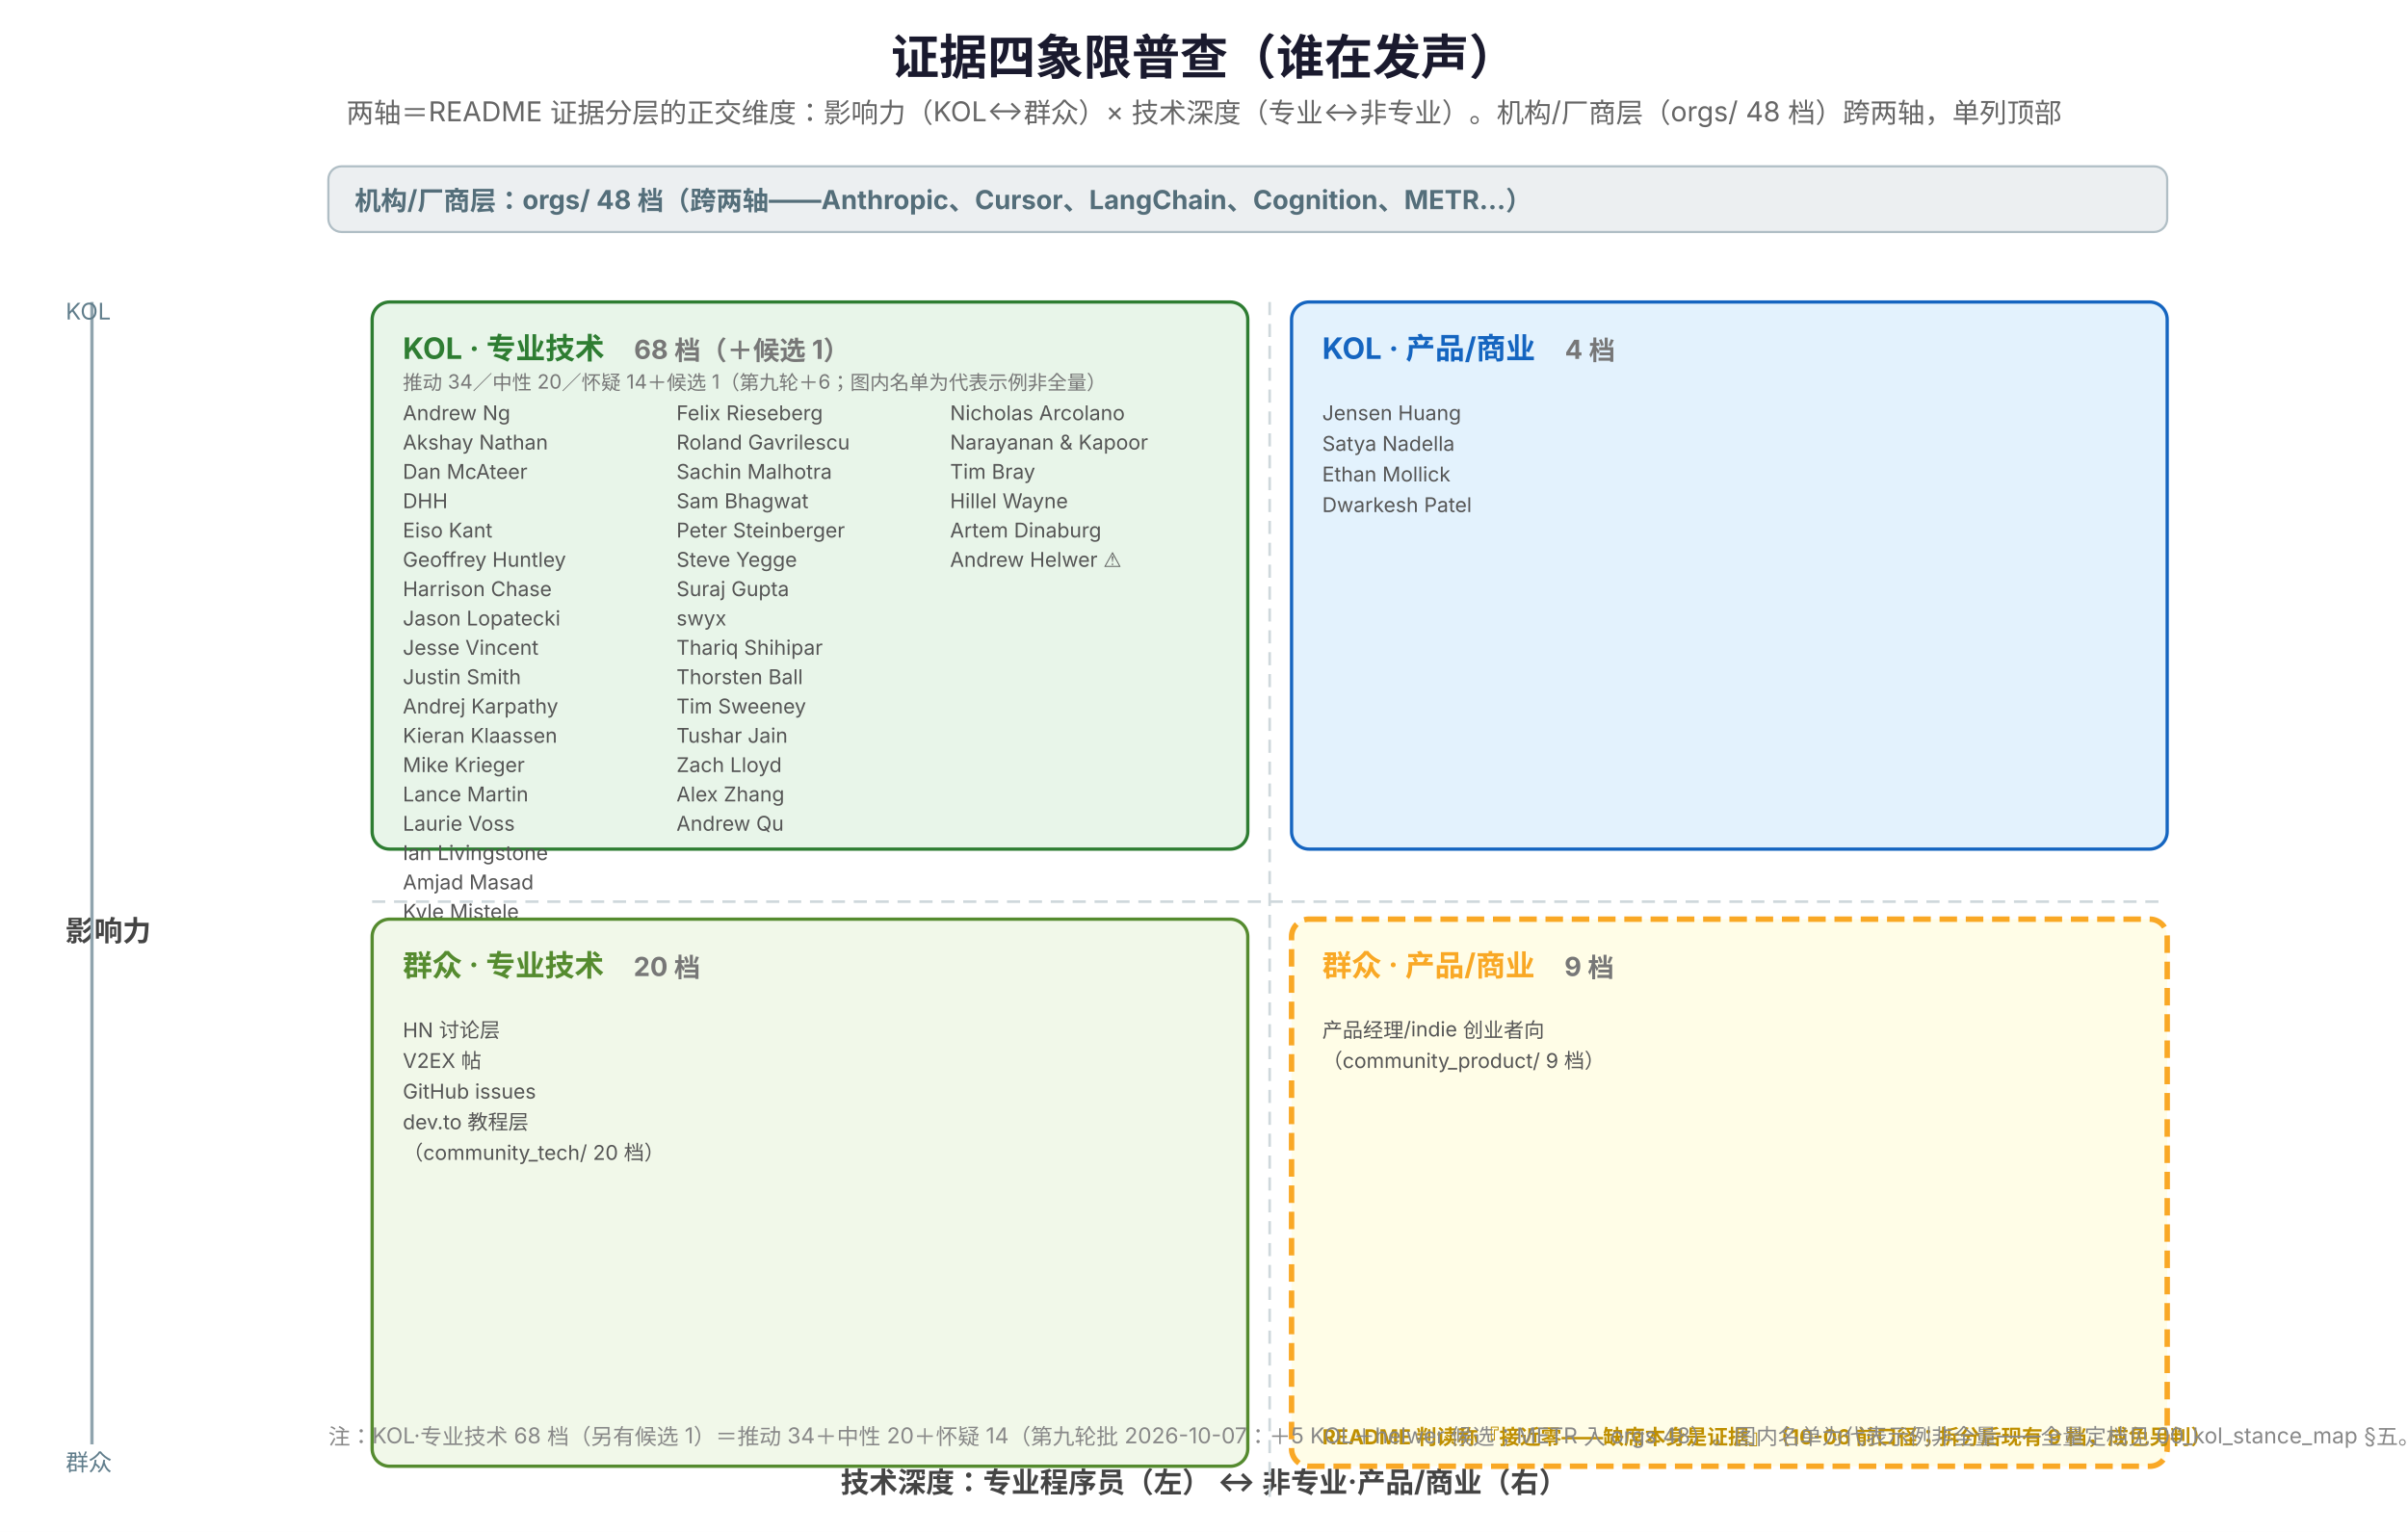
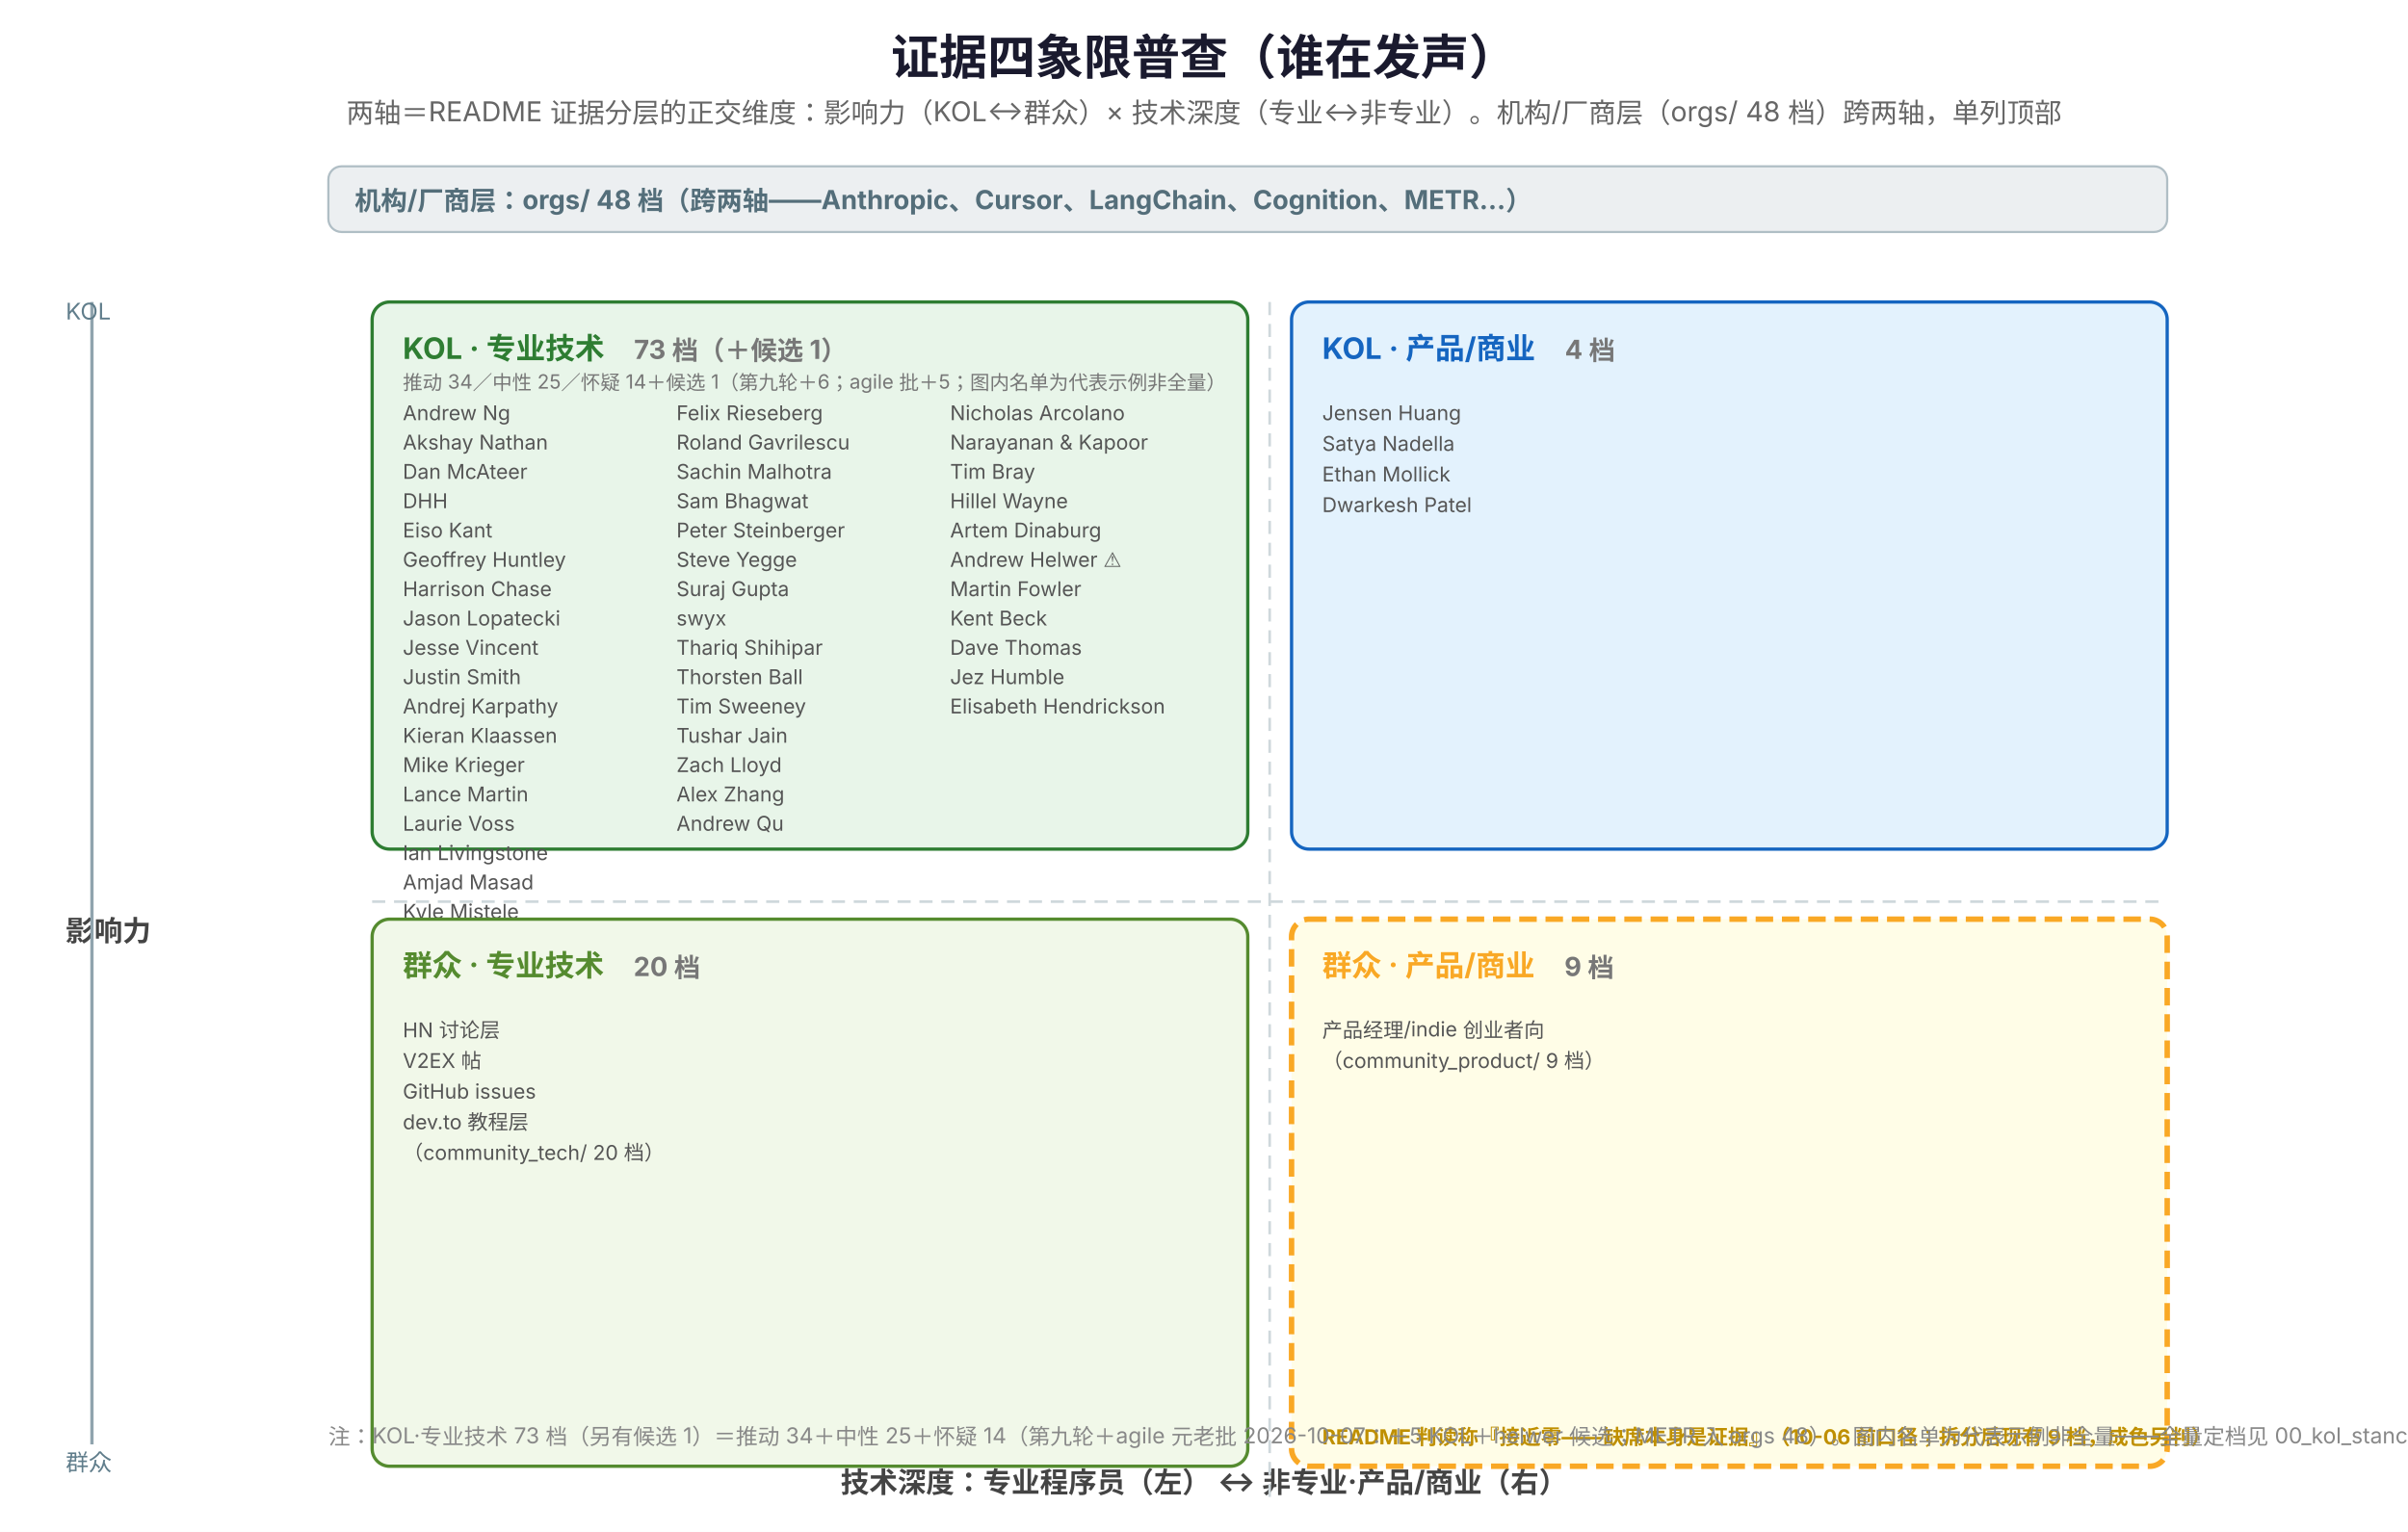
<svg xmlns="http://www.w3.org/2000/svg" viewBox="0 0 1100 700" font-family="-apple-system, &quot;PingFang SC&quot;, &quot;Microsoft YaHei&quot;, sans-serif">
  <rect width="1100" height="700" fill="#ffffff" />
  <text x="550.0" y="34" text-anchor="middle" font-size="22" font-weight="700" fill="#1a1a2e">证据四象限普查（谁在发声）</text>
  <text x="550.0" y="56" text-anchor="middle" font-size="12.5" fill="#666">两轴＝README 证据分层的正交维度：影响力（KOL↔群众）× 技术深度（专业↔非专业）。机构/厂商层（orgs/ 48 档）跨两轴，单列顶部</text>
  <rect x="150" y="76" width="840" height="30" fill="#eceff1" stroke="#b0bec5" rx="6" />
  <text x="162" y="96" font-size="12" fill="#546e7a" font-weight="700">机构/厂商层：orgs/ 48 档（跨两轴——Anthropic、Cursor、LangChain、Cognition、METR…）</text>
  <text x="30" y="430" font-size="13" font-weight="700" fill="#444">影响力</text>
  <line x1="42" y1="138" x2="42" y2="660" stroke="#90a4ae" stroke-width="1.5" />
  <text x="30" y="146" font-size="10.5" fill="#607d8b">KOL</text>
  <text x="30" y="672" font-size="10.5" fill="#607d8b">群众</text>
  <text x="550.0" y="682" text-anchor="middle" font-size="13" font-weight="700" fill="#444">技术深度：专业程序员（左） ↔ 非专业·产品/商业（右）</text>
  <rect x="170" y="138" width="400" height="250" fill="#e8f5e9" stroke="#2e7d32" stroke-width="1.5" rx="8" />
-   <text x="184" y="164" font-size="13.5" font-weight="700" fill="#2e7d32">KOL · 专业技术　<tspan fill="#777" font-size="12">68 档（＋候选 1）</tspan>
+   <text x="184" y="164" font-size="13.5" font-weight="700" fill="#2e7d32">KOL · 专业技术　<tspan fill="#777" font-size="12">73 档（＋候选 1）</tspan>
  </text>
-   <text x="184" y="178" font-size="9" fill="#777">推动 34／中性 20／怀疑 14＋候选 1（第九轮＋6；图内名单为代表示例非全量）</text>
+   <text x="184" y="178" font-size="9" fill="#777">推动 34／中性 25／怀疑 14＋候选 1（第九轮＋6；agile 批＋5；图内名单为代表示例非全量）</text>
  <text x="184" y="192.0" font-size="9.3" fill="#555">Andrew Ng</text>
  <text x="184" y="205.4" font-size="9.3" fill="#555">Akshay Nathan</text>
  <text x="184" y="218.8" font-size="9.3" fill="#555">Dan McAteer</text>
  <text x="184" y="232.2" font-size="9.3" fill="#555">DHH</text>
  <text x="184" y="245.6" font-size="9.3" fill="#555">Eiso Kant</text>
  <text x="184" y="259.0" font-size="9.3" fill="#555">Geoffrey Huntley</text>
  <text x="184" y="272.4" font-size="9.3" fill="#555">Harrison Chase</text>
  <text x="184" y="285.8" font-size="9.3" fill="#555">Jason Lopatecki</text>
  <text x="184" y="299.2" font-size="9.3" fill="#555">Jesse Vincent</text>
  <text x="184" y="312.6" font-size="9.3" fill="#555">Justin Smith</text>
  <text x="184" y="326.0" font-size="9.3" fill="#555">Andrej Karpathy</text>
  <text x="184" y="339.4" font-size="9.3" fill="#555">Kieran Klaassen</text>
  <text x="184" y="352.8" font-size="9.3" fill="#555">Mike Krieger</text>
  <text x="184" y="366.2" font-size="9.3" fill="#555">Lance Martin</text>
  <text x="184" y="379.6" font-size="9.3" fill="#555">Laurie Voss</text>
  <text x="184" y="393.0" font-size="9.3" fill="#555">Ian Livingstone</text>
  <text x="184" y="406.4" font-size="9.3" fill="#555">Amjad Masad</text>
  <text x="184" y="419.8" font-size="9.3" fill="#555">Kyle Mistele</text>
  <text x="184" y="433.2" font-size="9.3" fill="#555">Addy Osmani</text>
  <text x="184" y="446.6" font-size="9.3" fill="#555">Patrick Debois</text>
  <text x="184" y="460.0" font-size="9.3" fill="#555">Guillermo Rauch</text>
  <text x="309" y="192.0" font-size="9.3" fill="#555">Felix Rieseberg</text>
  <text x="309" y="205.4" font-size="9.3" fill="#555">Roland Gavrilescu</text>
  <text x="309" y="218.8" font-size="9.3" fill="#555">Sachin Malhotra</text>
  <text x="309" y="232.2" font-size="9.3" fill="#555">Sam Bhagwat</text>
  <text x="309" y="245.6" font-size="9.3" fill="#555">Peter Steinberger</text>
  <text x="309" y="259.0" font-size="9.3" fill="#555">Steve Yegge</text>
  <text x="309" y="272.4" font-size="9.3" fill="#555">Suraj Gupta</text>
  <text x="309" y="285.8" font-size="9.3" fill="#555">swyx</text>
  <text x="309" y="299.2" font-size="9.3" fill="#555">Thariq Shihipar</text>
  <text x="309" y="312.6" font-size="9.3" fill="#555">Thorsten Ball</text>
  <text x="309" y="326.0" font-size="9.3" fill="#555">Tim Sweeney</text>
  <text x="309" y="339.4" font-size="9.3" fill="#555">Tushar Jain</text>
  <text x="309" y="352.8" font-size="9.3" fill="#555">Zach Lloyd</text>
  <text x="309" y="366.2" font-size="9.3" fill="#555">Alex Zhang</text>
  <text x="309" y="379.6" font-size="9.3" fill="#555">Andrew Qu</text>
  <text x="434" y="192.0" font-size="9.3" fill="#555">Nicholas Arcolano</text>
  <text x="434" y="205.4" font-size="9.3" fill="#555">Narayanan &amp; Kapoor</text>
  <text x="434" y="218.8" font-size="9.3" fill="#555">Tim Bray</text>
  <text x="434" y="232.2" font-size="9.3" fill="#555">Hillel Wayne</text>
  <text x="434" y="245.6" font-size="9.3" fill="#555">Artem Dinaburg</text>
  <text x="434" y="259.0" font-size="9.3" fill="#555">Andrew Helwer ⚠️</text>
+   <text x="434" y="272.4" font-size="9.3" fill="#555">Martin Fowler</text>
+   <text x="434" y="285.8" font-size="9.3" fill="#555">Kent Beck</text>
+   <text x="434" y="299.2" font-size="9.3" fill="#555">Dave Thomas</text>
+   <text x="434" y="312.6" font-size="9.3" fill="#555">Jez Humble</text>
+   <text x="434" y="326.0" font-size="9.3" fill="#555">Elisabeth Hendrickson</text>
  <rect x="590" y="138" width="400" height="250" fill="#e3f2fd" stroke="#1565c0" stroke-width="1.5" rx="8" />
  <text x="604" y="164" font-size="13.5" font-weight="700" fill="#1565c0">KOL · 产品/商业　<tspan fill="#777" font-size="12">4 档</tspan>
  </text>
  <text x="604" y="192" font-size="9.3" fill="#555">Jensen Huang</text>
  <text x="604" y="206" font-size="9.3" fill="#555">Satya Nadella</text>
  <text x="604" y="220" font-size="9.3" fill="#555">Ethan Mollick</text>
  <text x="604" y="234" font-size="9.3" fill="#555">Dwarkesh Patel</text>
  <rect x="170" y="420" width="400" height="250" fill="#f1f8e9" stroke="#558b2f" stroke-width="1.5" rx="8" />
  <text x="184" y="446" font-size="13.5" font-weight="700" fill="#558b2f">群众 · 专业技术　<tspan fill="#777" font-size="12">20 档</tspan>
  </text>
  <text x="184" y="474" font-size="9.3" fill="#555">HN 讨论层</text>
  <text x="184" y="488" font-size="9.3" fill="#555">V2EX 帖</text>
  <text x="184" y="502" font-size="9.3" fill="#555">GitHub issues</text>
  <text x="184" y="516" font-size="9.3" fill="#555">dev.to 教程层</text>
  <text x="184" y="530" font-size="9.3" fill="#555">（community_tech/ 20 档）</text>
  <rect x="590" y="420" width="400" height="250" fill="#fffde7" stroke="#f9a825" stroke-width="2.5" stroke-dasharray="8,4" rx="8" />
  <text x="604" y="446" font-size="13.5" font-weight="700" fill="#f9a825">群众 · 产品/商业　<tspan fill="#777" font-size="12">9 档</tspan>
  </text>
  <text x="604" y="474" font-size="9.3" fill="#555">产品经理/indie 创业者向</text>
  <text x="604" y="488" font-size="9.3" fill="#555">（community_product/ 9 档）</text>
  <text x="604" y="660" font-size="9.5" fill="#bf8f00" font-weight="700">README 判读称『接近零——缺席本身是证据』（10-06 前口径；拆分后现有 9 档，成色另判）</text>
  <line x1="580" y1="138" x2="580" y2="688" stroke="#cfd8dc" stroke-width="1.2" stroke-dasharray="6,4" />
  <line x1="170" y1="412" x2="990" y2="412" stroke="#cfd8dc" stroke-width="1.2" stroke-dasharray="6,4" />
-   <text x="150" y="660" font-size="10" fill="#888">注：KOL·专业技术 68 档（另有候选 1）＝推动 34＋中性 20＋怀疑 14（第九轮批 2026-10-07：＋5 KOL＋helwer 候选；METR 入 orgs 48）。图内名单为代表示例非全量——全量定档见 00_kol_stance_map §五。判读权威在 README 证据分层节＋kol-roster §A2</text>
+   <text x="150" y="660" font-size="10" fill="#888">注：KOL·专业技术 73 档（另有候选 1）＝推动 34＋中性 25＋怀疑 14（第九轮＋agile 元老批 2026-10-07：＋5 KOL＋helwer 候选；METR 入 orgs 48）。图内名单为代表示例非全量——全量定档见 00_kol_stance_map §五。判读权威在 README 证据分层节＋kol-roster §A2</text>
</svg>
